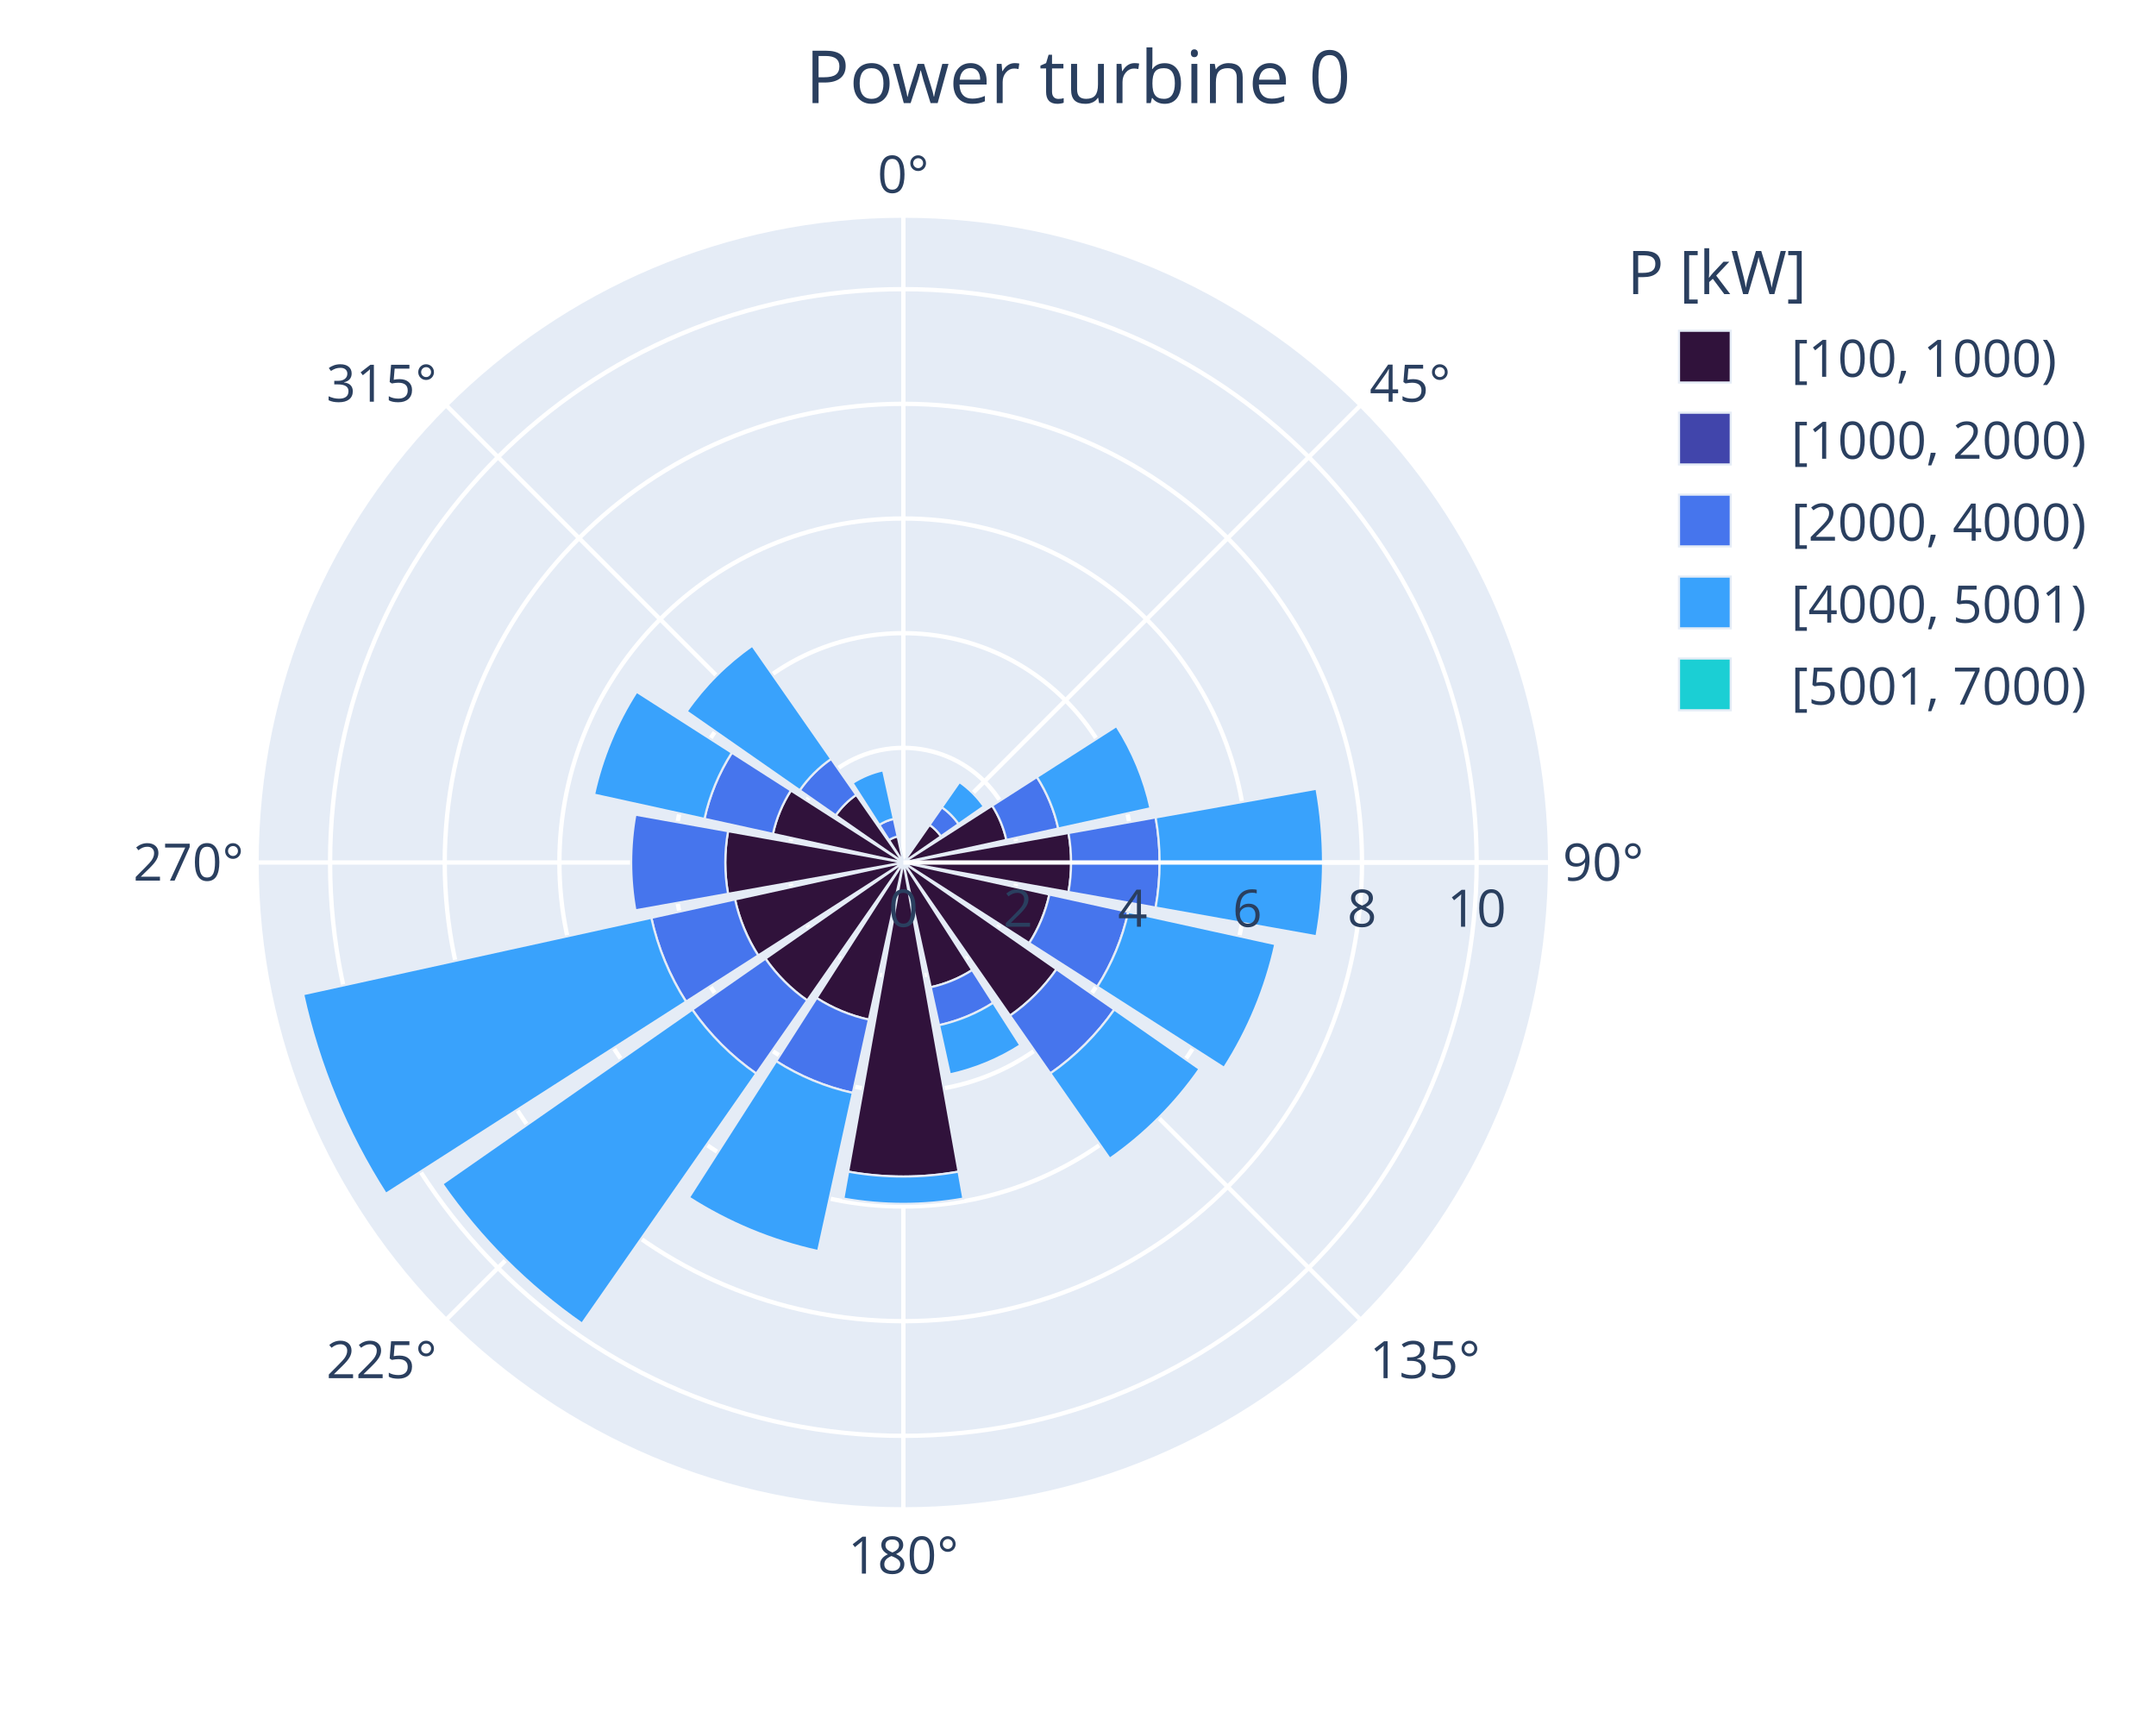
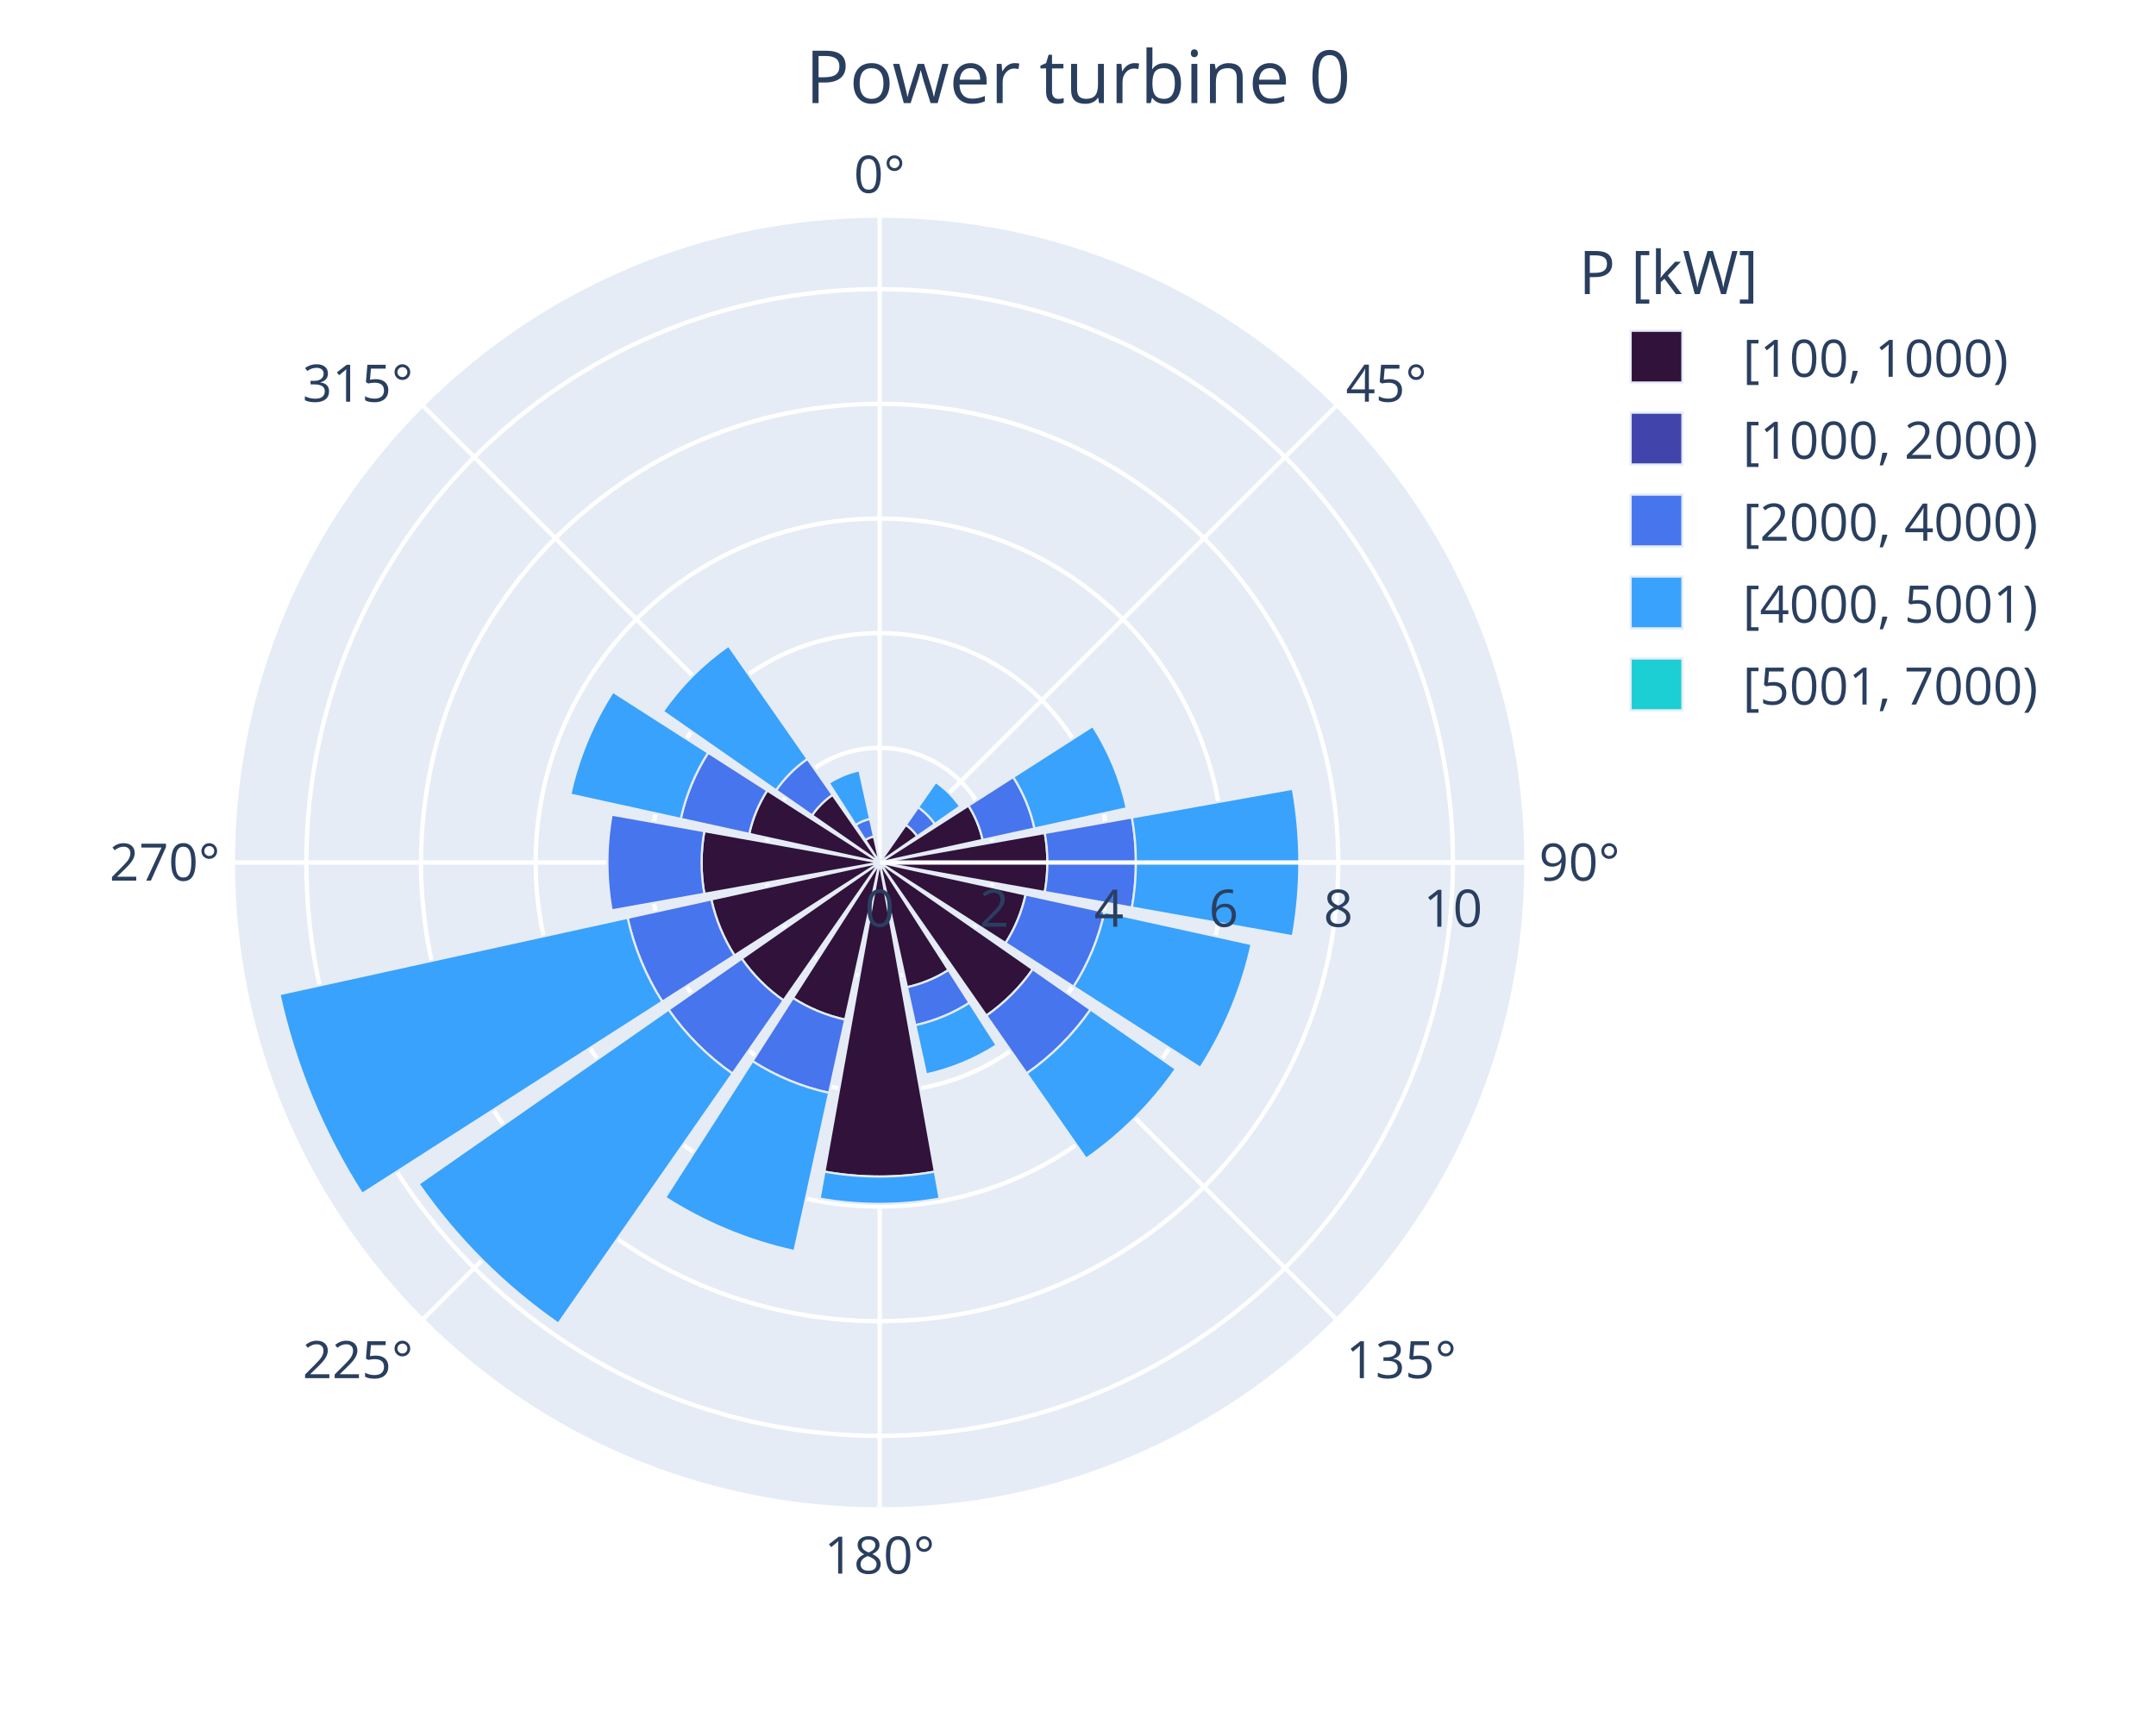
<svg xmlns="http://www.w3.org/2000/svg" class="main-svg" width="500" height="400" style="" viewBox="0 0 500 400">
  <rect x="0" y="0" width="500" height="400" style="fill: rgb(255, 255, 255); fill-opacity: 1;" />
-   <defs id="defs-782971">
+   <defs id="defs-61d54c">
    <g class="clips">
-       <clipPath id="clip782971polar-for-traces">
+       <clipPath id="clip61d54cpolar-for-traces">
        <path d="M150,0A150,150 0,1,0 -150,-1.8369701987210297e-14A150,150 0,1,0 150,3.6739403974420595e-14Z" transform="translate(150,150)" />
      </clipPath>
    </g>
    <g class="gradients" />
    <g class="patterns" />
  </defs>
  <g class="bglayer" />
  <g class="layer-below">
    <g class="imagelayer" />
    <g class="shapelayer" />
  </g>
  <g class="cartesianlayer" />
  <g class="polarlayer">
    <g class="polar">
      <g class="polarsublayer draglayer" />
      <g class="polarsublayer plotbg">
-         <path d="M150,0A150,150 0,1,0 -150,-1.8369701987210297e-14A150,150 0,1,0 150,3.6739403974420595e-14Z" transform="translate(209.5,200)" style="fill: rgb(229, 236, 246); fill-opacity: 1;" />
+         <path d="M150,0A150,150 0,1,0 -150,-1.8369701987210297e-14A150,150 0,1,0 150,3.6739403974420595e-14Z" transform="translate(204,200)" style="fill: rgb(229, 236, 246); fill-opacity: 1;" />
      </g>
      <g class="polarsublayer backplot">
        <g class="maplayer" />
      </g>
      <g class="polarsublayer angular-grid" style="fill: none;">
-         <path class="angularaxisgrid" d="M209.5,200L209.5,50" style="stroke: rgb(255, 255, 255); stroke-opacity: 1; stroke-width: 1px;" />
-         <path class="angularaxisgrid" d="M209.5,200L315.566,93.934" style="stroke: rgb(255, 255, 255); stroke-opacity: 1; stroke-width: 1px;" />
-         <path class="angularaxisgrid" d="M209.5,200L359.5,200" style="stroke: rgb(255, 255, 255); stroke-opacity: 1; stroke-width: 1px;" />
-         <path class="angularaxisgrid" d="M209.5,200L315.566,306.066" style="stroke: rgb(255, 255, 255); stroke-opacity: 1; stroke-width: 1px;" />
-         <path class="angularaxisgrid" d="M209.5,200L209.5,350" style="stroke: rgb(255, 255, 255); stroke-opacity: 1; stroke-width: 1px;" />
-         <path class="angularaxisgrid" d="M209.5,200L103.434,306.066" style="stroke: rgb(255, 255, 255); stroke-opacity: 1; stroke-width: 1px;" />
-         <path class="angularaxisgrid" d="M209.5,200L59.5,200" style="stroke: rgb(255, 255, 255); stroke-opacity: 1; stroke-width: 1px;" />
-         <path class="angularaxisgrid" d="M209.5,200L103.434,93.934" style="stroke: rgb(255, 255, 255); stroke-opacity: 1; stroke-width: 1px;" />
-       </g>
-       <g class="polarsublayer radial-grid" transform="translate(209.5,200)" style="fill: none;">
+         <path class="angularaxisgrid" d="M204,200L204,50" style="stroke: rgb(255, 255, 255); stroke-opacity: 1; stroke-width: 1px;" />
+         <path class="angularaxisgrid" d="M204,200L310.066,93.934" style="stroke: rgb(255, 255, 255); stroke-opacity: 1; stroke-width: 1px;" />
+         <path class="angularaxisgrid" d="M204,200L354,200" style="stroke: rgb(255, 255, 255); stroke-opacity: 1; stroke-width: 1px;" />
+         <path class="angularaxisgrid" d="M204,200L310.066,306.066" style="stroke: rgb(255, 255, 255); stroke-opacity: 1; stroke-width: 1px;" />
+         <path class="angularaxisgrid" d="M204,200L204,350" style="stroke: rgb(255, 255, 255); stroke-opacity: 1; stroke-width: 1px;" />
+         <path class="angularaxisgrid" d="M204,200L97.934,306.066" style="stroke: rgb(255, 255, 255); stroke-opacity: 1; stroke-width: 1px;" />
+         <path class="angularaxisgrid" d="M204,200L54,200" style="stroke: rgb(255, 255, 255); stroke-opacity: 1; stroke-width: 1px;" />
+         <path class="angularaxisgrid" d="M204,200L97.934,93.934" style="stroke: rgb(255, 255, 255); stroke-opacity: 1; stroke-width: 1px;" />
+       </g>
+       <g class="polarsublayer radial-grid" transform="translate(204,200)" style="fill: none;">
        <path class="xgrid" d="M26.59,0A26.59,26.59 0,1,0 -26.59,-3.2563358389328123e-15A26.59,26.59 0,1,0 26.59,6.512671677865625e-15Z" style="stroke: rgb(255, 255, 255); stroke-opacity: 1; stroke-width: 1px;" />
        <path class="xgrid" d="M53.18,0A53.18,53.18 0,1,0 -53.18,-6.512671677865625e-15A53.18,53.18 0,1,0 53.18,1.302534335573125e-14Z" style="stroke: rgb(255, 255, 255); stroke-opacity: 1; stroke-width: 1px;" />
        <path class="xgrid" d="M79.77,0A79.77,79.77 0,1,0 -79.77,-9.769007516798436e-15A79.77,79.77 0,1,0 79.77,1.9538015033596872e-14Z" style="stroke: rgb(255, 255, 255); stroke-opacity: 1; stroke-width: 1px;" />
        <path class="xgrid" d="M106.36,0A106.36,106.36 0,1,0 -106.36,-1.302534335573125e-14A106.36,106.36 0,1,0 106.36,2.60506867114625e-14Z" style="stroke: rgb(255, 255, 255); stroke-opacity: 1; stroke-width: 1px;" />
        <path class="xgrid" d="M132.95,0A132.95,132.95 0,1,0 -132.95,-1.6281679194664058e-14A132.95,132.95 0,1,0 132.95,3.2563358389328116e-14Z" style="stroke: rgb(255, 255, 255); stroke-opacity: 1; stroke-width: 1px;" />
      </g>
-       <g class="polarsublayer frontplot" transform="translate(59.5,50)" clip-path="url(#clip782971polar-for-traces)">
+       <g class="polarsublayer frontplot" transform="translate(54,50)" clip-path="url(#clip61d54cpolar-for-traces)">
        <g class="barlayer">
          <g class="trace bars" style="opacity: 1;">
            <g class="points">
              <g class="point" style="vector-effect: none; stroke-miterlimit: 2;">
                <path d="M0,0Z" style="opacity: 1; stroke-width: 0.5px; fill: rgb(48, 18, 59); fill-opacity: 1; stroke: rgb(229, 236, 246); stroke-opacity: 1;" />
              </g>
              <g class="point" style="vector-effect: none; stroke-miterlimit: 2;">
                <path d="M0,0Z" style="opacity: 1; stroke-width: 0.5px; fill: rgb(48, 18, 59); fill-opacity: 1; stroke: rgb(229, 236, 246); stroke-opacity: 1;" />
              </g>
              <g class="point" style="vector-effect: none; stroke-miterlimit: 2;">
                <path d="M150,150L158.726,143.918A10.636,10.636 0,0,0 156.082,141.274L150,150A0,0 0,0,1 150,150Z" style="opacity: 1; stroke-width: 0.5px; fill: rgb(48, 18, 59); fill-opacity: 1; stroke: rgb(229, 236, 246); stroke-opacity: 1;" />
              </g>
              <g class="point" style="vector-effect: none; stroke-miterlimit: 2;">
                <path d="M150,150L173.882,144.76A24.45,24.45 0,0,0 170.592,136.818L150,150A0,0 0,0,1 150,150Z" style="opacity: 1; stroke-width: 0.5px; fill: rgb(48, 18, 59); fill-opacity: 1; stroke: rgb(229, 236, 246); stroke-opacity: 1;" />
              </g>
              <g class="point" style="vector-effect: none; stroke-miterlimit: 2;">
                <path d="M150,150L188.296,156.839A38.902,38.902 0,0,0 188.296,143.161L150,150A0,0 0,0,1 150,150Z" style="opacity: 1; stroke-width: 0.5px; fill: rgb(48, 18, 59); fill-opacity: 1; stroke: rgb(229, 236, 246); stroke-opacity: 1;" />
              </g>
              <g class="point" style="vector-effect: none; stroke-miterlimit: 2;">
                <path d="M150,150L179.192,168.687A34.661,34.661 0,0,0 183.856,157.428L150,150A0,0 0,0,1 150,150Z" style="opacity: 1; stroke-width: 0.5px; fill: rgb(48, 18, 59); fill-opacity: 1; stroke: rgb(229, 236, 246); stroke-opacity: 1;" />
              </g>
              <g class="point" style="vector-effect: none; stroke-miterlimit: 2;">
                <path d="M150,150L174.745,185.504A43.276,43.276 0,0,0 185.504,174.745L150,150A0,0 0,0,1 150,150Z" style="opacity: 1; stroke-width: 0.5px; fill: rgb(48, 18, 59); fill-opacity: 1; stroke: rgb(229, 236, 246); stroke-opacity: 1;" />
              </g>
              <g class="point" style="vector-effect: none; stroke-miterlimit: 2;">
                <path d="M150,150L156.345,178.921A29.609,29.609 0,0,0 165.963,174.937L150,150A0,0 0,0,1 150,150Z" style="opacity: 1; stroke-width: 0.5px; fill: rgb(48, 18, 59); fill-opacity: 1; stroke: rgb(229, 236, 246); stroke-opacity: 1;" />
              </g>
              <g class="point" style="vector-effect: none; stroke-miterlimit: 2;">
                <path d="M150,150L137.199,221.685A72.819,72.819 0,0,0 162.801,221.685L150,150A0,0 0,0,1 150,150Z" style="opacity: 1; stroke-width: 0.5px; fill: rgb(48, 18, 59); fill-opacity: 1; stroke: rgb(229, 236, 246); stroke-opacity: 1;" />
              </g>
              <g class="point" style="vector-effect: none; stroke-miterlimit: 2;">
                <path d="M150,150L129.886,181.42A37.307,37.307 0,0,0 142.005,186.44L150,150A0,0 0,0,1 150,150Z" style="opacity: 1; stroke-width: 0.5px; fill: rgb(48, 18, 59); fill-opacity: 1; stroke: rgb(229, 236, 246); stroke-opacity: 1;" />
              </g>
              <g class="point" style="vector-effect: none; stroke-miterlimit: 2;">
                <path d="M150,150L118.019,172.289A38.982,38.982 0,0,0 127.711,181.981L150,150A0,0 0,0,1 150,150Z" style="opacity: 1; stroke-width: 0.5px; fill: rgb(48, 18, 59); fill-opacity: 1; stroke: rgb(229, 236, 246); stroke-opacity: 1;" />
              </g>
              <g class="point" style="vector-effect: none; stroke-miterlimit: 2;">
                <path d="M150,150L110.963,158.565A39.966,39.966 0,0,0 116.34,171.547L150,150A0,0 0,0,1 150,150Z" style="opacity: 1; stroke-width: 0.5px; fill: rgb(48, 18, 59); fill-opacity: 1; stroke: rgb(229, 236, 246); stroke-opacity: 1;" />
              </g>
              <g class="point" style="vector-effect: none; stroke-miterlimit: 2;">
                <path d="M150,150L109.348,142.74A41.295,41.295 0,0,0 109.348,157.26L150,150A0,0 0,0,1 150,150Z" style="opacity: 1; stroke-width: 0.5px; fill: rgb(48, 18, 59); fill-opacity: 1; stroke: rgb(229, 236, 246); stroke-opacity: 1;" />
              </g>
              <g class="point" style="vector-effect: none; stroke-miterlimit: 2;">
                <path d="M150,150L123.921,133.306A30.965,30.965 0,0,0 119.754,143.364L150,150A0,0 0,0,1 150,150Z" style="opacity: 1; stroke-width: 0.5px; fill: rgb(48, 18, 59); fill-opacity: 1; stroke: rgb(229, 236, 246); stroke-opacity: 1;" />
              </g>
              <g class="point" style="vector-effect: none; stroke-miterlimit: 2;">
                <path d="M150,150L139.068,134.315A19.119,19.119 0,0,0 134.315,139.068L150,150A0,0 0,0,1 150,150Z" style="opacity: 1; stroke-width: 0.5px; fill: rgb(48, 18, 59); fill-opacity: 1; stroke: rgb(229, 236, 246); stroke-opacity: 1;" />
              </g>
              <g class="point" style="vector-effect: none; stroke-miterlimit: 2;">
                <path d="M150,150L148.675,143.961A6.182,6.182 0,0,0 146.667,144.793L150,150A0,0 0,0,1 150,150Z" style="opacity: 1; stroke-width: 0.5px; fill: rgb(48, 18, 59); fill-opacity: 1; stroke: rgb(229, 236, 246); stroke-opacity: 1;" />
              </g>
            </g>
          </g>
          <g class="trace bars" style="opacity: 1;">
            <g class="points">
              <g class="point" style="vector-effect: none; stroke-miterlimit: 2;">
                <path d="M0,0Z" style="opacity: 1; stroke-width: 0.5px; fill: rgb(65, 69, 171); fill-opacity: 1; stroke: rgb(229, 236, 246); stroke-opacity: 1;" />
              </g>
              <g class="point" style="vector-effect: none; stroke-miterlimit: 2;">
                <path d="M0,0Z" style="opacity: 1; stroke-width: 0.5px; fill: rgb(65, 69, 171); fill-opacity: 1; stroke: rgb(229, 236, 246); stroke-opacity: 1;" />
              </g>
              <g class="point" style="vector-effect: none; stroke-miterlimit: 2;">
                <path d="M0,0Z" style="opacity: 1; stroke-width: 0.5px; fill: rgb(65, 69, 171); fill-opacity: 1; stroke: rgb(229, 236, 246); stroke-opacity: 1;" />
              </g>
              <g class="point" style="vector-effect: none; stroke-miterlimit: 2;">
                <path d="M0,0Z" style="opacity: 1; stroke-width: 0.5px; fill: rgb(65, 69, 171); fill-opacity: 1; stroke: rgb(229, 236, 246); stroke-opacity: 1;" />
              </g>
              <g class="point" style="vector-effect: none; stroke-miterlimit: 2;">
                <path d="M0,0Z" style="opacity: 1; stroke-width: 0.5px; fill: rgb(65, 69, 171); fill-opacity: 1; stroke: rgb(229, 236, 246); stroke-opacity: 1;" />
              </g>
              <g class="point" style="vector-effect: none; stroke-miterlimit: 2;">
                <path d="M0,0Z" style="opacity: 1; stroke-width: 0.5px; fill: rgb(65, 69, 171); fill-opacity: 1; stroke: rgb(229, 236, 246); stroke-opacity: 1;" />
              </g>
              <g class="point" style="vector-effect: none; stroke-miterlimit: 2;">
                <path d="M0,0Z" style="opacity: 1; stroke-width: 0.5px; fill: rgb(65, 69, 171); fill-opacity: 1; stroke: rgb(229, 236, 246); stroke-opacity: 1;" />
              </g>
              <g class="point" style="vector-effect: none; stroke-miterlimit: 2;">
                <path d="M0,0Z" style="opacity: 1; stroke-width: 0.5px; fill: rgb(65, 69, 171); fill-opacity: 1; stroke: rgb(229, 236, 246); stroke-opacity: 1;" />
              </g>
              <g class="point" style="vector-effect: none; stroke-miterlimit: 2;">
                <path d="M0,0Z" style="opacity: 1; stroke-width: 0.5px; fill: rgb(65, 69, 171); fill-opacity: 1; stroke: rgb(229, 236, 246); stroke-opacity: 1;" />
              </g>
              <g class="point" style="vector-effect: none; stroke-miterlimit: 2;">
                <path d="M0,0Z" style="opacity: 1; stroke-width: 0.5px; fill: rgb(65, 69, 171); fill-opacity: 1; stroke: rgb(229, 236, 246); stroke-opacity: 1;" />
              </g>
              <g class="point" style="vector-effect: none; stroke-miterlimit: 2;">
                <path d="M0,0Z" style="opacity: 1; stroke-width: 0.5px; fill: rgb(65, 69, 171); fill-opacity: 1; stroke: rgb(229, 236, 246); stroke-opacity: 1;" />
              </g>
              <g class="point" style="vector-effect: none; stroke-miterlimit: 2;">
                <path d="M0,0Z" style="opacity: 1; stroke-width: 0.5px; fill: rgb(65, 69, 171); fill-opacity: 1; stroke: rgb(229, 236, 246); stroke-opacity: 1;" />
              </g>
              <g class="point" style="vector-effect: none; stroke-miterlimit: 2;">
                <path d="M0,0Z" style="opacity: 1; stroke-width: 0.5px; fill: rgb(65, 69, 171); fill-opacity: 1; stroke: rgb(229, 236, 246); stroke-opacity: 1;" />
              </g>
              <g class="point" style="vector-effect: none; stroke-miterlimit: 2;">
                <path d="M0,0Z" style="opacity: 1; stroke-width: 0.5px; fill: rgb(65, 69, 171); fill-opacity: 1; stroke: rgb(229, 236, 246); stroke-opacity: 1;" />
              </g>
              <g class="point" style="vector-effect: none; stroke-miterlimit: 2;">
                <path d="M0,0Z" style="opacity: 1; stroke-width: 0.5px; fill: rgb(65, 69, 171); fill-opacity: 1; stroke: rgb(229, 236, 246); stroke-opacity: 1;" />
              </g>
              <g class="point" style="vector-effect: none; stroke-miterlimit: 2;">
                <path d="M0,0Z" style="opacity: 1; stroke-width: 0.5px; fill: rgb(65, 69, 171); fill-opacity: 1; stroke: rgb(229, 236, 246); stroke-opacity: 1;" />
              </g>
            </g>
          </g>
          <g class="trace bars" style="opacity: 1;">
            <g class="points">
              <g class="point" style="vector-effect: none; stroke-miterlimit: 2;">
                <path d="M0,0Z" style="opacity: 1; stroke-width: 0.5px; fill: rgb(70, 117, 237); fill-opacity: 1; stroke: rgb(229, 236, 246); stroke-opacity: 1;" />
              </g>
              <g class="point" style="vector-effect: none; stroke-miterlimit: 2;">
                <path d="M0,0Z" style="opacity: 1; stroke-width: 0.5px; fill: rgb(70, 117, 237); fill-opacity: 1; stroke: rgb(229, 236, 246); stroke-opacity: 1;" />
              </g>
              <g class="point" style="vector-effect: none; stroke-miterlimit: 2;">
                <path d="M158.726,143.918L162.805,141.075A15.609,15.609 0,0,0 158.925,137.195L156.082,141.274A10.636,10.636 0,0,1 158.726,143.918Z" style="opacity: 1; stroke-width: 0.5px; fill: rgb(70, 117, 237); fill-opacity: 1; stroke: rgb(229, 236, 246); stroke-opacity: 1;" />
              </g>
              <g class="point" style="vector-effect: none; stroke-miterlimit: 2;">
                <path d="M173.882,144.76L185.921,142.119A36.775,36.775 0,0,0 180.973,130.173L170.592,136.818A24.45,24.45 0,0,1 173.882,144.76Z" style="opacity: 1; stroke-width: 0.5px; fill: rgb(70, 117, 237); fill-opacity: 1; stroke: rgb(229, 236, 246); stroke-opacity: 1;" />
              </g>
              <g class="point" style="vector-effect: none; stroke-miterlimit: 2;">
                <path d="M188.296,156.839L208.505,160.448A59.43,59.43 0,0,0 208.505,139.552L188.296,143.161A38.902,38.902 0,0,1 188.296,156.839Z" style="opacity: 1; stroke-width: 0.5px; fill: rgb(70, 117, 237); fill-opacity: 1; stroke: rgb(229, 236, 246); stroke-opacity: 1;" />
              </g>
              <g class="point" style="vector-effect: none; stroke-miterlimit: 2;">
                <path d="M179.192,168.687L194.97,178.787A53.394,53.394 0,0,0 202.154,161.443L183.856,157.428A34.661,34.661 0,0,1 179.192,168.687Z" style="opacity: 1; stroke-width: 0.5px; fill: rgb(70, 117, 237); fill-opacity: 1; stroke: rgb(229, 236, 246); stroke-opacity: 1;" />
              </g>
              <g class="point" style="vector-effect: none; stroke-miterlimit: 2;">
                <path d="M174.745,185.504L184.088,198.909A59.617,59.617 0,0,0 198.909,184.088L185.504,174.745A43.276,43.276 0,0,1 174.745,185.504Z" style="opacity: 1; stroke-width: 0.5px; fill: rgb(70, 117, 237); fill-opacity: 1; stroke: rgb(229, 236, 246); stroke-opacity: 1;" />
              </g>
              <g class="point" style="vector-effect: none; stroke-miterlimit: 2;">
                <path d="M156.345,178.921L158.277,187.726A38.623,38.623 0,0,0 170.823,182.529L165.963,174.937A29.609,29.609 0,0,1 156.345,178.921Z" style="opacity: 1; stroke-width: 0.5px; fill: rgb(70, 117, 237); fill-opacity: 1; stroke: rgb(229, 236, 246); stroke-opacity: 1;" />
              </g>
              <g class="point" style="vector-effect: none; stroke-miterlimit: 2;">
                <path d="M0,0Z" style="opacity: 1; stroke-width: 0.5px; fill: rgb(70, 117, 237); fill-opacity: 1; stroke: rgb(229, 236, 246); stroke-opacity: 1;" />
              </g>
              <g class="point" style="vector-effect: none; stroke-miterlimit: 2;">
                <path d="M129.886,181.42L120.511,196.067A54.697,54.697 0,0,0 138.278,203.426L142.005,186.44A37.307,37.307 0,0,1 129.886,181.42Z" style="opacity: 1; stroke-width: 0.5px; fill: rgb(70, 117, 237); fill-opacity: 1; stroke: rgb(229, 236, 246); stroke-opacity: 1;" />
              </g>
              <g class="point" style="vector-effect: none; stroke-miterlimit: 2;">
                <path d="M118.019,172.289L101.047,184.118A59.67,59.67 0,0,0 115.882,198.953L127.711,181.981A38.982,38.982 0,0,1 118.019,172.289Z" style="opacity: 1; stroke-width: 0.5px; fill: rgb(70, 117, 237); fill-opacity: 1; stroke: rgb(229, 236, 246); stroke-opacity: 1;" />
              </g>
              <g class="point" style="vector-effect: none; stroke-miterlimit: 2;">
                <path d="M110.963,158.565L91.548,162.825A59.843,59.843 0,0,0 99.6,182.263L116.34,171.547A39.966,39.966 0,0,1 110.963,158.565Z" style="opacity: 1; stroke-width: 0.5px; fill: rgb(70, 117, 237); fill-opacity: 1; stroke: rgb(229, 236, 246); stroke-opacity: 1;" />
              </g>
              <g class="point" style="vector-effect: none; stroke-miterlimit: 2;">
                <path d="M109.348,142.74L87.857,138.903A63.127,63.127 0,0,0 87.857,161.097L109.348,157.26A41.295,41.295 0,0,1 109.348,142.74Z" style="opacity: 1; stroke-width: 0.5px; fill: rgb(70, 117, 237); fill-opacity: 1; stroke: rgb(229, 236, 246); stroke-opacity: 1;" />
              </g>
              <g class="point" style="vector-effect: none; stroke-miterlimit: 2;">
                <path d="M123.921,133.306L110.226,124.539A47.225,47.225 0,0,0 103.872,139.879L119.754,143.364A30.965,30.965 0,0,1 123.921,133.306Z" style="opacity: 1; stroke-width: 0.5px; fill: rgb(70, 117, 237); fill-opacity: 1; stroke: rgb(229, 236, 246); stroke-opacity: 1;" />
              </g>
              <g class="point" style="vector-effect: none; stroke-miterlimit: 2;">
                <path d="M139.068,134.315L133.252,125.971A29.29,29.29 0,0,0 125.971,133.252L134.315,139.068A19.119,19.119 0,0,1 139.068,134.315Z" style="opacity: 1; stroke-width: 0.5px; fill: rgb(70, 117, 237); fill-opacity: 1; stroke: rgb(229, 236, 246); stroke-opacity: 1;" />
              </g>
              <g class="point" style="vector-effect: none; stroke-miterlimit: 2;">
                <path d="M148.675,143.961L147.78,139.884A10.357,10.357 0,0,0 144.416,141.277L146.667,144.793A6.182,6.182 0,0,1 148.675,143.961Z" style="opacity: 1; stroke-width: 0.5px; fill: rgb(70, 117, 237); fill-opacity: 1; stroke: rgb(229, 236, 246); stroke-opacity: 1;" />
              </g>
            </g>
          </g>
          <g class="trace bars" style="opacity: 1;">
            <g class="points">
              <g class="point" style="vector-effect: none; stroke-miterlimit: 2;">
                <path d="M0,0Z" style="opacity: 1; stroke-width: 0.5px; fill: rgb(57, 162, 252); fill-opacity: 1; stroke: rgb(229, 236, 246); stroke-opacity: 1;" />
              </g>
              <g class="point" style="vector-effect: none; stroke-miterlimit: 2;">
                <path d="M0,0Z" style="opacity: 1; stroke-width: 0.5px; fill: rgb(57, 162, 252); fill-opacity: 1; stroke: rgb(229, 236, 246); stroke-opacity: 1;" />
              </g>
              <g class="point" style="vector-effect: none; stroke-miterlimit: 2;">
                <path d="M162.805,141.075L168.663,136.993A22.748,22.748 0,0,0 163.007,131.337L158.925,137.195A15.609,15.609 0,0,1 162.805,141.075Z" style="opacity: 1; stroke-width: 0.5px; fill: rgb(57, 162, 252); fill-opacity: 1; stroke: rgb(229, 236, 246); stroke-opacity: 1;" />
              </g>
              <g class="point" style="vector-effect: none; stroke-miterlimit: 2;">
                <path d="M185.921,142.119L207.309,137.426A58.673,58.673 0,0,0 199.415,118.367L180.973,130.173A36.775,36.775 0,0,1 185.921,142.119Z" style="opacity: 1; stroke-width: 0.5px; fill: rgb(57, 162, 252); fill-opacity: 1; stroke: rgb(229, 236, 246); stroke-opacity: 1;" />
              </g>
              <g class="point" style="vector-effect: none; stroke-miterlimit: 2;">
                <path d="M208.505,160.448L245.807,167.109A97.322,97.322 0,0,0 245.807,132.891L208.505,139.552A59.43,59.43 0,0,1 208.505,160.448Z" style="opacity: 1; stroke-width: 0.5px; fill: rgb(57, 162, 252); fill-opacity: 1; stroke: rgb(229, 236, 246); stroke-opacity: 1;" />
              </g>
              <g class="point" style="vector-effect: none; stroke-miterlimit: 2;">
                <path d="M194.97,178.787L224.375,197.61A88.308,88.308 0,0,0 236.256,168.925L202.154,161.443A53.394,53.394 0,0,1 194.97,178.787Z" style="opacity: 1; stroke-width: 0.5px; fill: rgb(57, 162, 252); fill-opacity: 1; stroke: rgb(229, 236, 246); stroke-opacity: 1;" />
              </g>
              <g class="point" style="vector-effect: none; stroke-miterlimit: 2;">
                <path d="M184.088,198.909L197.871,218.685A83.721,83.721 0,0,0 218.685,197.871L198.909,184.088A59.617,59.617 0,0,1 184.088,198.909Z" style="opacity: 1; stroke-width: 0.5px; fill: rgb(57, 162, 252); fill-opacity: 1; stroke: rgb(229, 236, 246); stroke-opacity: 1;" />
              </g>
              <g class="point" style="vector-effect: none; stroke-miterlimit: 2;">
                <path d="M158.277,187.726L160.782,199.141A50.31,50.31 0,0,0 177.124,192.372L170.823,182.529A38.623,38.623 0,0,1 158.277,187.726Z" style="opacity: 1; stroke-width: 0.5px; fill: rgb(57, 162, 252); fill-opacity: 1; stroke: rgb(229, 236, 246); stroke-opacity: 1;" />
              </g>
              <g class="point" style="vector-effect: none; stroke-miterlimit: 2;">
                <path d="M137.199,221.685L136.084,227.928A79.161,79.161 0,0,0 163.916,227.928L162.801,221.685A72.819,72.819 0,0,1 137.199,221.685Z" style="opacity: 1; stroke-width: 0.5px; fill: rgb(57, 162, 252); fill-opacity: 1; stroke: rgb(229, 236, 246); stroke-opacity: 1;" />
              </g>
              <g class="point" style="vector-effect: none; stroke-miterlimit: 2;">
                <path d="M120.511,196.067L100.268,227.689A92.243,92.243 0,0,0 130.231,240.1L138.278,203.426A54.697,54.697 0,0,1 120.511,196.067Z" style="opacity: 1; stroke-width: 0.5px; fill: rgb(57, 162, 252); fill-opacity: 1; stroke: rgb(229, 236, 246); stroke-opacity: 1;" />
              </g>
              <g class="point" style="vector-effect: none; stroke-miterlimit: 2;">
                <path d="M101.047,184.118L43.073,224.524A130.335,130.335 0,0,0 75.476,256.927L115.882,198.953A59.67,59.67 0,0,1 101.047,184.118Z" style="opacity: 1; stroke-width: 0.5px; fill: rgb(57, 162, 252); fill-opacity: 1; stroke: rgb(229, 236, 246); stroke-opacity: 1;" />
              </g>
              <g class="point" style="vector-effect: none; stroke-miterlimit: 2;">
                <path d="M91.548,162.825L10.811,180.539A142.5,142.5 0,0,0 29.984,226.827L99.6,182.263A59.843,59.843 0,0,1 91.548,162.825Z" style="opacity: 1; stroke-width: 0.5px; fill: rgb(57, 162, 252); fill-opacity: 1; stroke: rgb(229, 236, 246); stroke-opacity: 1;" />
              </g>
              <g class="point" style="vector-effect: none; stroke-miterlimit: 2;">
                <path d="M0,0Z" style="opacity: 1; stroke-width: 0.5px; fill: rgb(57, 162, 252); fill-opacity: 1; stroke: rgb(229, 236, 246); stroke-opacity: 1;" />
              </g>
              <g class="point" style="vector-effect: none; stroke-miterlimit: 2;">
                <path d="M110.226,124.539L88.144,110.404A73.444,73.444 0,0,0 78.263,134.26L103.872,139.879A47.225,47.225 0,0,1 110.226,124.539Z" style="opacity: 1; stroke-width: 0.5px; fill: rgb(57, 162, 252); fill-opacity: 1; stroke: rgb(229, 236, 246); stroke-opacity: 1;" />
              </g>
              <g class="point" style="vector-effect: none; stroke-miterlimit: 2;">
                <path d="M133.252,125.971L114.969,99.738A61.265,61.265 0,0,0 99.738,114.969L125.971,133.252A29.29,29.29 0,0,1 133.252,125.971Z" style="opacity: 1; stroke-width: 0.5px; fill: rgb(57, 162, 252); fill-opacity: 1; stroke: rgb(229, 236, 246); stroke-opacity: 1;" />
              </g>
              <g class="point" style="vector-effect: none; stroke-miterlimit: 2;">
                <path d="M147.78,139.884L145.31,128.624A21.884,21.884 0,0,0 138.201,131.569L144.416,141.277A10.357,10.357 0,0,1 147.78,139.884Z" style="opacity: 1; stroke-width: 0.5px; fill: rgb(57, 162, 252); fill-opacity: 1; stroke: rgb(229, 236, 246); stroke-opacity: 1;" />
              </g>
            </g>
          </g>
          <g class="trace bars" style="opacity: 1;">
            <g class="points">
              <g class="point" style="vector-effect: none; stroke-miterlimit: 2;">
                <path d="M0,0Z" style="opacity: 1; stroke-width: 0.5px; fill: rgb(27, 207, 212); fill-opacity: 1; stroke: rgb(229, 236, 246); stroke-opacity: 1;" />
              </g>
              <g class="point" style="vector-effect: none; stroke-miterlimit: 2;">
                <path d="M0,0Z" style="opacity: 1; stroke-width: 0.5px; fill: rgb(27, 207, 212); fill-opacity: 1; stroke: rgb(229, 236, 246); stroke-opacity: 1;" />
              </g>
              <g class="point" style="vector-effect: none; stroke-miterlimit: 2;">
                <path d="M0,0Z" style="opacity: 1; stroke-width: 0.5px; fill: rgb(27, 207, 212); fill-opacity: 1; stroke: rgb(229, 236, 246); stroke-opacity: 1;" />
              </g>
              <g class="point" style="vector-effect: none; stroke-miterlimit: 2;">
                <path d="M0,0Z" style="opacity: 1; stroke-width: 0.5px; fill: rgb(27, 207, 212); fill-opacity: 1; stroke: rgb(229, 236, 246); stroke-opacity: 1;" />
              </g>
              <g class="point" style="vector-effect: none; stroke-miterlimit: 2;">
                <path d="M0,0Z" style="opacity: 1; stroke-width: 0.5px; fill: rgb(27, 207, 212); fill-opacity: 1; stroke: rgb(229, 236, 246); stroke-opacity: 1;" />
              </g>
              <g class="point" style="vector-effect: none; stroke-miterlimit: 2;">
                <path d="M0,0Z" style="opacity: 1; stroke-width: 0.5px; fill: rgb(27, 207, 212); fill-opacity: 1; stroke: rgb(229, 236, 246); stroke-opacity: 1;" />
              </g>
              <g class="point" style="vector-effect: none; stroke-miterlimit: 2;">
                <path d="M0,0Z" style="opacity: 1; stroke-width: 0.5px; fill: rgb(27, 207, 212); fill-opacity: 1; stroke: rgb(229, 236, 246); stroke-opacity: 1;" />
              </g>
              <g class="point" style="vector-effect: none; stroke-miterlimit: 2;">
                <path d="M0,0Z" style="opacity: 1; stroke-width: 0.5px; fill: rgb(27, 207, 212); fill-opacity: 1; stroke: rgb(229, 236, 246); stroke-opacity: 1;" />
              </g>
              <g class="point" style="vector-effect: none; stroke-miterlimit: 2;">
                <path d="M0,0Z" style="opacity: 1; stroke-width: 0.5px; fill: rgb(27, 207, 212); fill-opacity: 1; stroke: rgb(229, 236, 246); stroke-opacity: 1;" />
              </g>
              <g class="point" style="vector-effect: none; stroke-miterlimit: 2;">
                <path d="M0,0Z" style="opacity: 1; stroke-width: 0.5px; fill: rgb(27, 207, 212); fill-opacity: 1; stroke: rgb(229, 236, 246); stroke-opacity: 1;" />
              </g>
              <g class="point" style="vector-effect: none; stroke-miterlimit: 2;">
                <path d="M0,0Z" style="opacity: 1; stroke-width: 0.5px; fill: rgb(27, 207, 212); fill-opacity: 1; stroke: rgb(229, 236, 246); stroke-opacity: 1;" />
              </g>
              <g class="point" style="vector-effect: none; stroke-miterlimit: 2;">
                <path d="M0,0Z" style="opacity: 1; stroke-width: 0.5px; fill: rgb(27, 207, 212); fill-opacity: 1; stroke: rgb(229, 236, 246); stroke-opacity: 1;" />
              </g>
              <g class="point" style="vector-effect: none; stroke-miterlimit: 2;">
                <path d="M0,0Z" style="opacity: 1; stroke-width: 0.5px; fill: rgb(27, 207, 212); fill-opacity: 1; stroke: rgb(229, 236, 246); stroke-opacity: 1;" />
              </g>
              <g class="point" style="vector-effect: none; stroke-miterlimit: 2;">
                <path d="M0,0Z" style="opacity: 1; stroke-width: 0.5px; fill: rgb(27, 207, 212); fill-opacity: 1; stroke: rgb(229, 236, 246); stroke-opacity: 1;" />
              </g>
              <g class="point" style="vector-effect: none; stroke-miterlimit: 2;">
                <path d="M0,0Z" style="opacity: 1; stroke-width: 0.5px; fill: rgb(27, 207, 212); fill-opacity: 1; stroke: rgb(229, 236, 246); stroke-opacity: 1;" />
              </g>
              <g class="point" style="vector-effect: none; stroke-miterlimit: 2;">
                <path d="M0,0Z" style="opacity: 1; stroke-width: 0.5px; fill: rgb(27, 207, 212); fill-opacity: 1; stroke: rgb(229, 236, 246); stroke-opacity: 1;" />
              </g>
            </g>
          </g>
        </g>
        <g class="scatterlayer" />
      </g>
      <g class="polarsublayer angular-line">
-         <path d="M150,0A150,150 0,1,0 -150,-1.8369701987210297e-14A150,150 0,1,0 150,3.6739403974420595e-14Z" transform="translate(209.5,200)" stroke-width="1" style="fill: none; stroke: rgb(255, 255, 255); stroke-opacity: 1;" />
+         <path d="M150,0A150,150 0,1,0 -150,-1.8369701987210297e-14A150,150 0,1,0 150,3.6739403974420595e-14Z" transform="translate(204,200)" stroke-width="1" style="fill: none; stroke: rgb(255, 255, 255); stroke-opacity: 1;" />
      </g>
      <g class="polarsublayer radial-line">
-         <line x1="0" y1="0" x2="150" y2="0" transform="translate(209.5,200)" stroke-width="1" style="fill: none; stroke: rgb(255, 255, 255); stroke-opacity: 1;" />
+         <line x1="0" y1="0" x2="150" y2="0" transform="translate(204,200)" stroke-width="1" style="fill: none; stroke: rgb(255, 255, 255); stroke-opacity: 1;" />
      </g>
      <g class="polarsublayer angular-axis">
        <g class="angularaxistick">
-           <text text-anchor="middle" x="1.7757378587636624e-16" y="-5.3" transform="translate(209.5,50)" style="font-family: 'Open Sans', verdana, arial, sans-serif; font-size: 12px; fill: rgb(42, 63, 95); fill-opacity: 1; white-space: pre; opacity: 1;">0°</text>
-         </g>
-         <g class="angularaxistick">
-           <text text-anchor="start" x="2.051" y="-0.778" transform="translate(315.566,93.93398)" style="font-family: 'Open Sans', verdana, arial, sans-serif; font-size: 12px; fill: rgb(42, 63, 95); fill-opacity: 1; white-space: pre; opacity: 1;">45°</text>
-         </g>
-         <g class="angularaxistick">
-           <text text-anchor="start" x="2.9" y="4.2" transform="translate(359.5,200)" style="font-family: 'Open Sans', verdana, arial, sans-serif; font-size: 12px; fill: rgb(42, 63, 95); fill-opacity: 1; white-space: pre; opacity: 1;">90°</text>
-         </g>
-         <g class="angularaxistick">
-           <text text-anchor="start" x="2.051" y="13.506" transform="translate(315.566,306.066)" style="font-family: 'Open Sans', verdana, arial, sans-serif; font-size: 12px; fill: rgb(42, 63, 95); fill-opacity: 1; white-space: pre; opacity: 1;">135°</text>
-         </g>
-         <g class="angularaxistick">
-           <text text-anchor="middle" x="1.7757378587636624e-16" y="14.9" transform="translate(209.5,350)" style="font-family: 'Open Sans', verdana, arial, sans-serif; font-size: 12px; fill: rgb(42, 63, 95); fill-opacity: 1; white-space: pre; opacity: 1;">180°</text>
-         </g>
-         <g class="angularaxistick">
-           <text text-anchor="end" x="-2.051" y="13.506" transform="translate(103.434,306.066)" style="font-family: 'Open Sans', verdana, arial, sans-serif; font-size: 12px; fill: rgb(42, 63, 95); fill-opacity: 1; white-space: pre; opacity: 1;">225°</text>
-         </g>
-         <g class="angularaxistick">
-           <text text-anchor="end" x="-2.9" y="4.2" transform="translate(59.5,200)" style="font-family: 'Open Sans', verdana, arial, sans-serif; font-size: 12px; fill: rgb(42, 63, 95); fill-opacity: 1; white-space: pre; opacity: 1;">270°</text>
-         </g>
-         <g class="angularaxistick">
-           <text text-anchor="end" x="-2.051" y="-0.778" transform="translate(103.434,93.93398)" style="font-family: 'Open Sans', verdana, arial, sans-serif; font-size: 12px; fill: rgb(42, 63, 95); fill-opacity: 1; white-space: pre; opacity: 1;">315°</text>
-         </g>
-       </g>
-       <g class="polarsublayer radial-axis" transform="translate(209.5,200)">
+           <text text-anchor="middle" x="1.7757378587636624e-16" y="-5.3" transform="translate(204,50)" style="font-family: 'Open Sans', verdana, arial, sans-serif; font-size: 12px; fill: rgb(42, 63, 95); fill-opacity: 1; white-space: pre; opacity: 1;">0°</text>
+         </g>
+         <g class="angularaxistick">
+           <text text-anchor="start" x="2.051" y="-0.778" transform="translate(310.066,93.93398)" style="font-family: 'Open Sans', verdana, arial, sans-serif; font-size: 12px; fill: rgb(42, 63, 95); fill-opacity: 1; white-space: pre; opacity: 1;">45°</text>
+         </g>
+         <g class="angularaxistick">
+           <text text-anchor="start" x="2.9" y="4.2" transform="translate(354,200)" style="font-family: 'Open Sans', verdana, arial, sans-serif; font-size: 12px; fill: rgb(42, 63, 95); fill-opacity: 1; white-space: pre; opacity: 1;">90°</text>
+         </g>
+         <g class="angularaxistick">
+           <text text-anchor="start" x="2.051" y="13.506" transform="translate(310.066,306.066)" style="font-family: 'Open Sans', verdana, arial, sans-serif; font-size: 12px; fill: rgb(42, 63, 95); fill-opacity: 1; white-space: pre; opacity: 1;">135°</text>
+         </g>
+         <g class="angularaxistick">
+           <text text-anchor="middle" x="1.7757378587636624e-16" y="14.9" transform="translate(204,350)" style="font-family: 'Open Sans', verdana, arial, sans-serif; font-size: 12px; fill: rgb(42, 63, 95); fill-opacity: 1; white-space: pre; opacity: 1;">180°</text>
+         </g>
+         <g class="angularaxistick">
+           <text text-anchor="end" x="-2.051" y="13.506" transform="translate(97.93398,306.066)" style="font-family: 'Open Sans', verdana, arial, sans-serif; font-size: 12px; fill: rgb(42, 63, 95); fill-opacity: 1; white-space: pre; opacity: 1;">225°</text>
+         </g>
+         <g class="angularaxistick">
+           <text text-anchor="end" x="-2.9" y="4.2" transform="translate(54,200)" style="font-family: 'Open Sans', verdana, arial, sans-serif; font-size: 12px; fill: rgb(42, 63, 95); fill-opacity: 1; white-space: pre; opacity: 1;">270°</text>
+         </g>
+         <g class="angularaxistick">
+           <text text-anchor="end" x="-2.051" y="-0.778" transform="translate(97.93398,93.93398)" style="font-family: 'Open Sans', verdana, arial, sans-serif; font-size: 12px; fill: rgb(42, 63, 95); fill-opacity: 1; white-space: pre; opacity: 1;">315°</text>
+         </g>
+       </g>
+       <g class="polarsublayer radial-axis" transform="translate(204,200)">
        <g class="xtick">
          <text text-anchor="middle" x="0" y="14.9" transform="" style="font-family: 'Open Sans', verdana, arial, sans-serif; font-size: 12px; fill: rgb(42, 63, 95); fill-opacity: 1; white-space: pre; opacity: 1;">0</text>
        </g>
        <g class="xtick">
          <text text-anchor="middle" x="0" y="14.9" transform="translate(26.59,0)" style="font-family: 'Open Sans', verdana, arial, sans-serif; font-size: 12px; fill: rgb(42, 63, 95); fill-opacity: 1; white-space: pre; opacity: 1;">2</text>
        </g>
        <g class="xtick">
          <text text-anchor="middle" x="0" y="14.9" transform="translate(53.18,0)" style="font-family: 'Open Sans', verdana, arial, sans-serif; font-size: 12px; fill: rgb(42, 63, 95); fill-opacity: 1; white-space: pre; opacity: 1;">4</text>
        </g>
        <g class="xtick">
          <text text-anchor="middle" x="0" y="14.9" transform="translate(79.77,0)" style="font-family: 'Open Sans', verdana, arial, sans-serif; font-size: 12px; fill: rgb(42, 63, 95); fill-opacity: 1; white-space: pre; opacity: 1;">6</text>
        </g>
        <g class="xtick">
          <text text-anchor="middle" x="0" y="14.9" transform="translate(106.36,0)" style="font-family: 'Open Sans', verdana, arial, sans-serif; font-size: 12px; fill: rgb(42, 63, 95); fill-opacity: 1; white-space: pre; opacity: 1;">8</text>
        </g>
        <g class="xtick">
          <text text-anchor="middle" x="0" y="14.9" transform="translate(132.95,0)" style="font-family: 'Open Sans', verdana, arial, sans-serif; font-size: 12px; fill: rgb(42, 63, 95); fill-opacity: 1; white-space: pre; opacity: 1;">10</text>
        </g>
      </g>
    </g>
  </g>
  <g class="smithlayer" />
  <g class="ternarylayer" />
  <g class="geolayer" />
  <g class="funnelarealayer" />
  <g class="pielayer" />
  <g class="iciclelayer" />
  <g class="treemaplayer" />
  <g class="sunburstlayer" />
  <g class="glimages" />
-   <defs id="topdefs-782971">
+   <defs id="topdefs-61d54c">
    <g class="clips" />
-     <clipPath id="legend782971">
-       <rect width="113" height="124" x="0" y="0" />
+     <clipPath id="legend61d54c">
+       <rect width="124" height="124" x="0" y="0" />
    </clipPath>
  </defs>
  <g class="layer-above">
    <g class="imagelayer" />
    <g class="shapelayer" />
  </g>
  <g class="infolayer">
-     <g class="legend" pointer-events="all" transform="translate(375.38,50)">
-       <rect class="bg" shape-rendering="crispEdges" style="stroke: rgb(68, 68, 68); stroke-opacity: 1; fill: rgb(255, 255, 255); fill-opacity: 1; stroke-width: 0px;" width="113" height="124" x="0" y="0" />
-       <g class="scrollbox" transform="" clip-path="url(#legend782971)">
+     <g class="legend" pointer-events="all" transform="translate(364.16,50)">
+       <rect class="bg" shape-rendering="crispEdges" style="stroke: rgb(68, 68, 68); stroke-opacity: 1; fill: rgb(255, 255, 255); fill-opacity: 1; stroke-width: 0px;" width="124" height="124" x="0" y="0" />
+       <g class="scrollbox" transform="" clip-path="url(#legend61d54c)">
        <text class="legendtitletext" text-anchor="start" x="2" y="18.2" style="font-family: 'Open Sans', verdana, arial, sans-serif; font-size: 14px; fill: rgb(42, 63, 95); fill-opacity: 1; white-space: pre;">P [kW]</text>
        <g class="groups" transform="">
          <g class="traces" transform="translate(0,32.7)" style="opacity: 1;">
            <text class="legendtext" text-anchor="start" x="40" y="4.68" style="font-family: 'Open Sans', verdana, arial, sans-serif; font-size: 12px; fill: rgb(42, 63, 95); fill-opacity: 1; white-space: pre;">[100, 1000)</text>
            <g class="layers" style="opacity: 1;">
              <g class="legendfill" />
              <g class="legendlines" />
              <g class="legendsymbols">
                <g class="legendpoints">
                  <path class="legendundefined" d="M6,6H-6V-6H6Z" transform="translate(20,0)" style="stroke-width: 0.5px; fill: rgb(48, 18, 59); fill-opacity: 1; stroke: rgb(229, 236, 246); stroke-opacity: 1;" />
                </g>
              </g>
            </g>
-             <rect class="legendtoggle" x="0" y="-9.5" width="107.406" height="19" style="fill: rgb(0, 0, 0); fill-opacity: 0;" />
+             <rect class="legendtoggle" x="0" y="-9.5" width="118.078" height="19" style="fill: rgb(0, 0, 0); fill-opacity: 0;" />
          </g>
        </g>
        <g class="groups" transform="">
          <g class="traces" transform="translate(0,51.7)" style="opacity: 1;">
            <text class="legendtext" text-anchor="start" x="40" y="4.68" style="font-family: 'Open Sans', verdana, arial, sans-serif; font-size: 12px; fill: rgb(42, 63, 95); fill-opacity: 1; white-space: pre;">[1000, 2000)</text>
            <g class="layers" style="opacity: 1;">
              <g class="legendfill" />
              <g class="legendlines" />
              <g class="legendsymbols">
                <g class="legendpoints">
                  <path class="legendundefined" d="M6,6H-6V-6H6Z" transform="translate(20,0)" style="stroke-width: 0.5px; fill: rgb(65, 69, 171); fill-opacity: 1; stroke: rgb(229, 236, 246); stroke-opacity: 1;" />
                </g>
              </g>
            </g>
-             <rect class="legendtoggle" x="0" y="-9.5" width="107.406" height="19" style="fill: rgb(0, 0, 0); fill-opacity: 0;" />
+             <rect class="legendtoggle" x="0" y="-9.5" width="118.078" height="19" style="fill: rgb(0, 0, 0); fill-opacity: 0;" />
          </g>
        </g>
        <g class="groups" transform="">
          <g class="traces" transform="translate(0,70.7)" style="opacity: 1;">
            <text class="legendtext" text-anchor="start" x="40" y="4.68" style="font-family: 'Open Sans', verdana, arial, sans-serif; font-size: 12px; fill: rgb(42, 63, 95); fill-opacity: 1; white-space: pre;">[2000, 4000)</text>
            <g class="layers" style="opacity: 1;">
              <g class="legendfill" />
              <g class="legendlines" />
              <g class="legendsymbols">
                <g class="legendpoints">
                  <path class="legendundefined" d="M6,6H-6V-6H6Z" transform="translate(20,0)" style="stroke-width: 0.5px; fill: rgb(70, 117, 237); fill-opacity: 1; stroke: rgb(229, 236, 246); stroke-opacity: 1;" />
                </g>
              </g>
            </g>
-             <rect class="legendtoggle" x="0" y="-9.5" width="107.406" height="19" style="fill: rgb(0, 0, 0); fill-opacity: 0;" />
+             <rect class="legendtoggle" x="0" y="-9.5" width="118.078" height="19" style="fill: rgb(0, 0, 0); fill-opacity: 0;" />
          </g>
        </g>
        <g class="groups" transform="">
          <g class="traces" transform="translate(0,89.7)" style="opacity: 1;">
            <text class="legendtext" text-anchor="start" x="40" y="4.68" style="font-family: 'Open Sans', verdana, arial, sans-serif; font-size: 12px; fill: rgb(42, 63, 95); fill-opacity: 1; white-space: pre;">[4000, 5001)</text>
            <g class="layers" style="opacity: 1;">
              <g class="legendfill" />
              <g class="legendlines" />
              <g class="legendsymbols">
                <g class="legendpoints">
                  <path class="legendundefined" d="M6,6H-6V-6H6Z" transform="translate(20,0)" style="stroke-width: 0.5px; fill: rgb(57, 162, 252); fill-opacity: 1; stroke: rgb(229, 236, 246); stroke-opacity: 1;" />
                </g>
              </g>
            </g>
-             <rect class="legendtoggle" x="0" y="-9.5" width="107.406" height="19" style="fill: rgb(0, 0, 0); fill-opacity: 0;" />
+             <rect class="legendtoggle" x="0" y="-9.5" width="118.078" height="19" style="fill: rgb(0, 0, 0); fill-opacity: 0;" />
          </g>
        </g>
        <g class="groups" transform="">
          <g class="traces" transform="translate(0,108.7)" style="opacity: 1;">
            <text class="legendtext" text-anchor="start" x="40" y="4.68" style="font-family: 'Open Sans', verdana, arial, sans-serif; font-size: 12px; fill: rgb(42, 63, 95); fill-opacity: 1; white-space: pre;">[5001, 7000)</text>
            <g class="layers" style="opacity: 1;">
              <g class="legendfill" />
              <g class="legendlines" />
              <g class="legendsymbols">
                <g class="legendpoints">
                  <path class="legendundefined" d="M6,6H-6V-6H6Z" transform="translate(20,0)" style="stroke-width: 0.5px; fill: rgb(27, 207, 212); fill-opacity: 1; stroke: rgb(229, 236, 246); stroke-opacity: 1;" />
                </g>
              </g>
            </g>
-             <rect class="legendtoggle" x="0" y="-9.5" width="107.406" height="19" style="fill: rgb(0, 0, 0); fill-opacity: 0;" />
+             <rect class="legendtoggle" x="0" y="-9.5" width="118.078" height="19" style="fill: rgb(0, 0, 0); fill-opacity: 0;" />
          </g>
        </g>
      </g>
      <rect class="scrollbar" rx="20" ry="3" width="0" height="0" style="fill: rgb(128, 139, 164); fill-opacity: 1;" x="0" y="0" />
    </g>
    <g class="g-gtitle">
      <text class="gtitle" x="250" y="12" text-anchor="middle" dy="0.7em" style="font-family: 'Open Sans', verdana, arial, sans-serif; font-size: 17px; fill: rgb(42, 63, 95); opacity: 1; font-weight: normal; white-space: pre;">Power turbine 0</text>
    </g>
    <g class="g-polartitle" />
  </g>
</svg>
